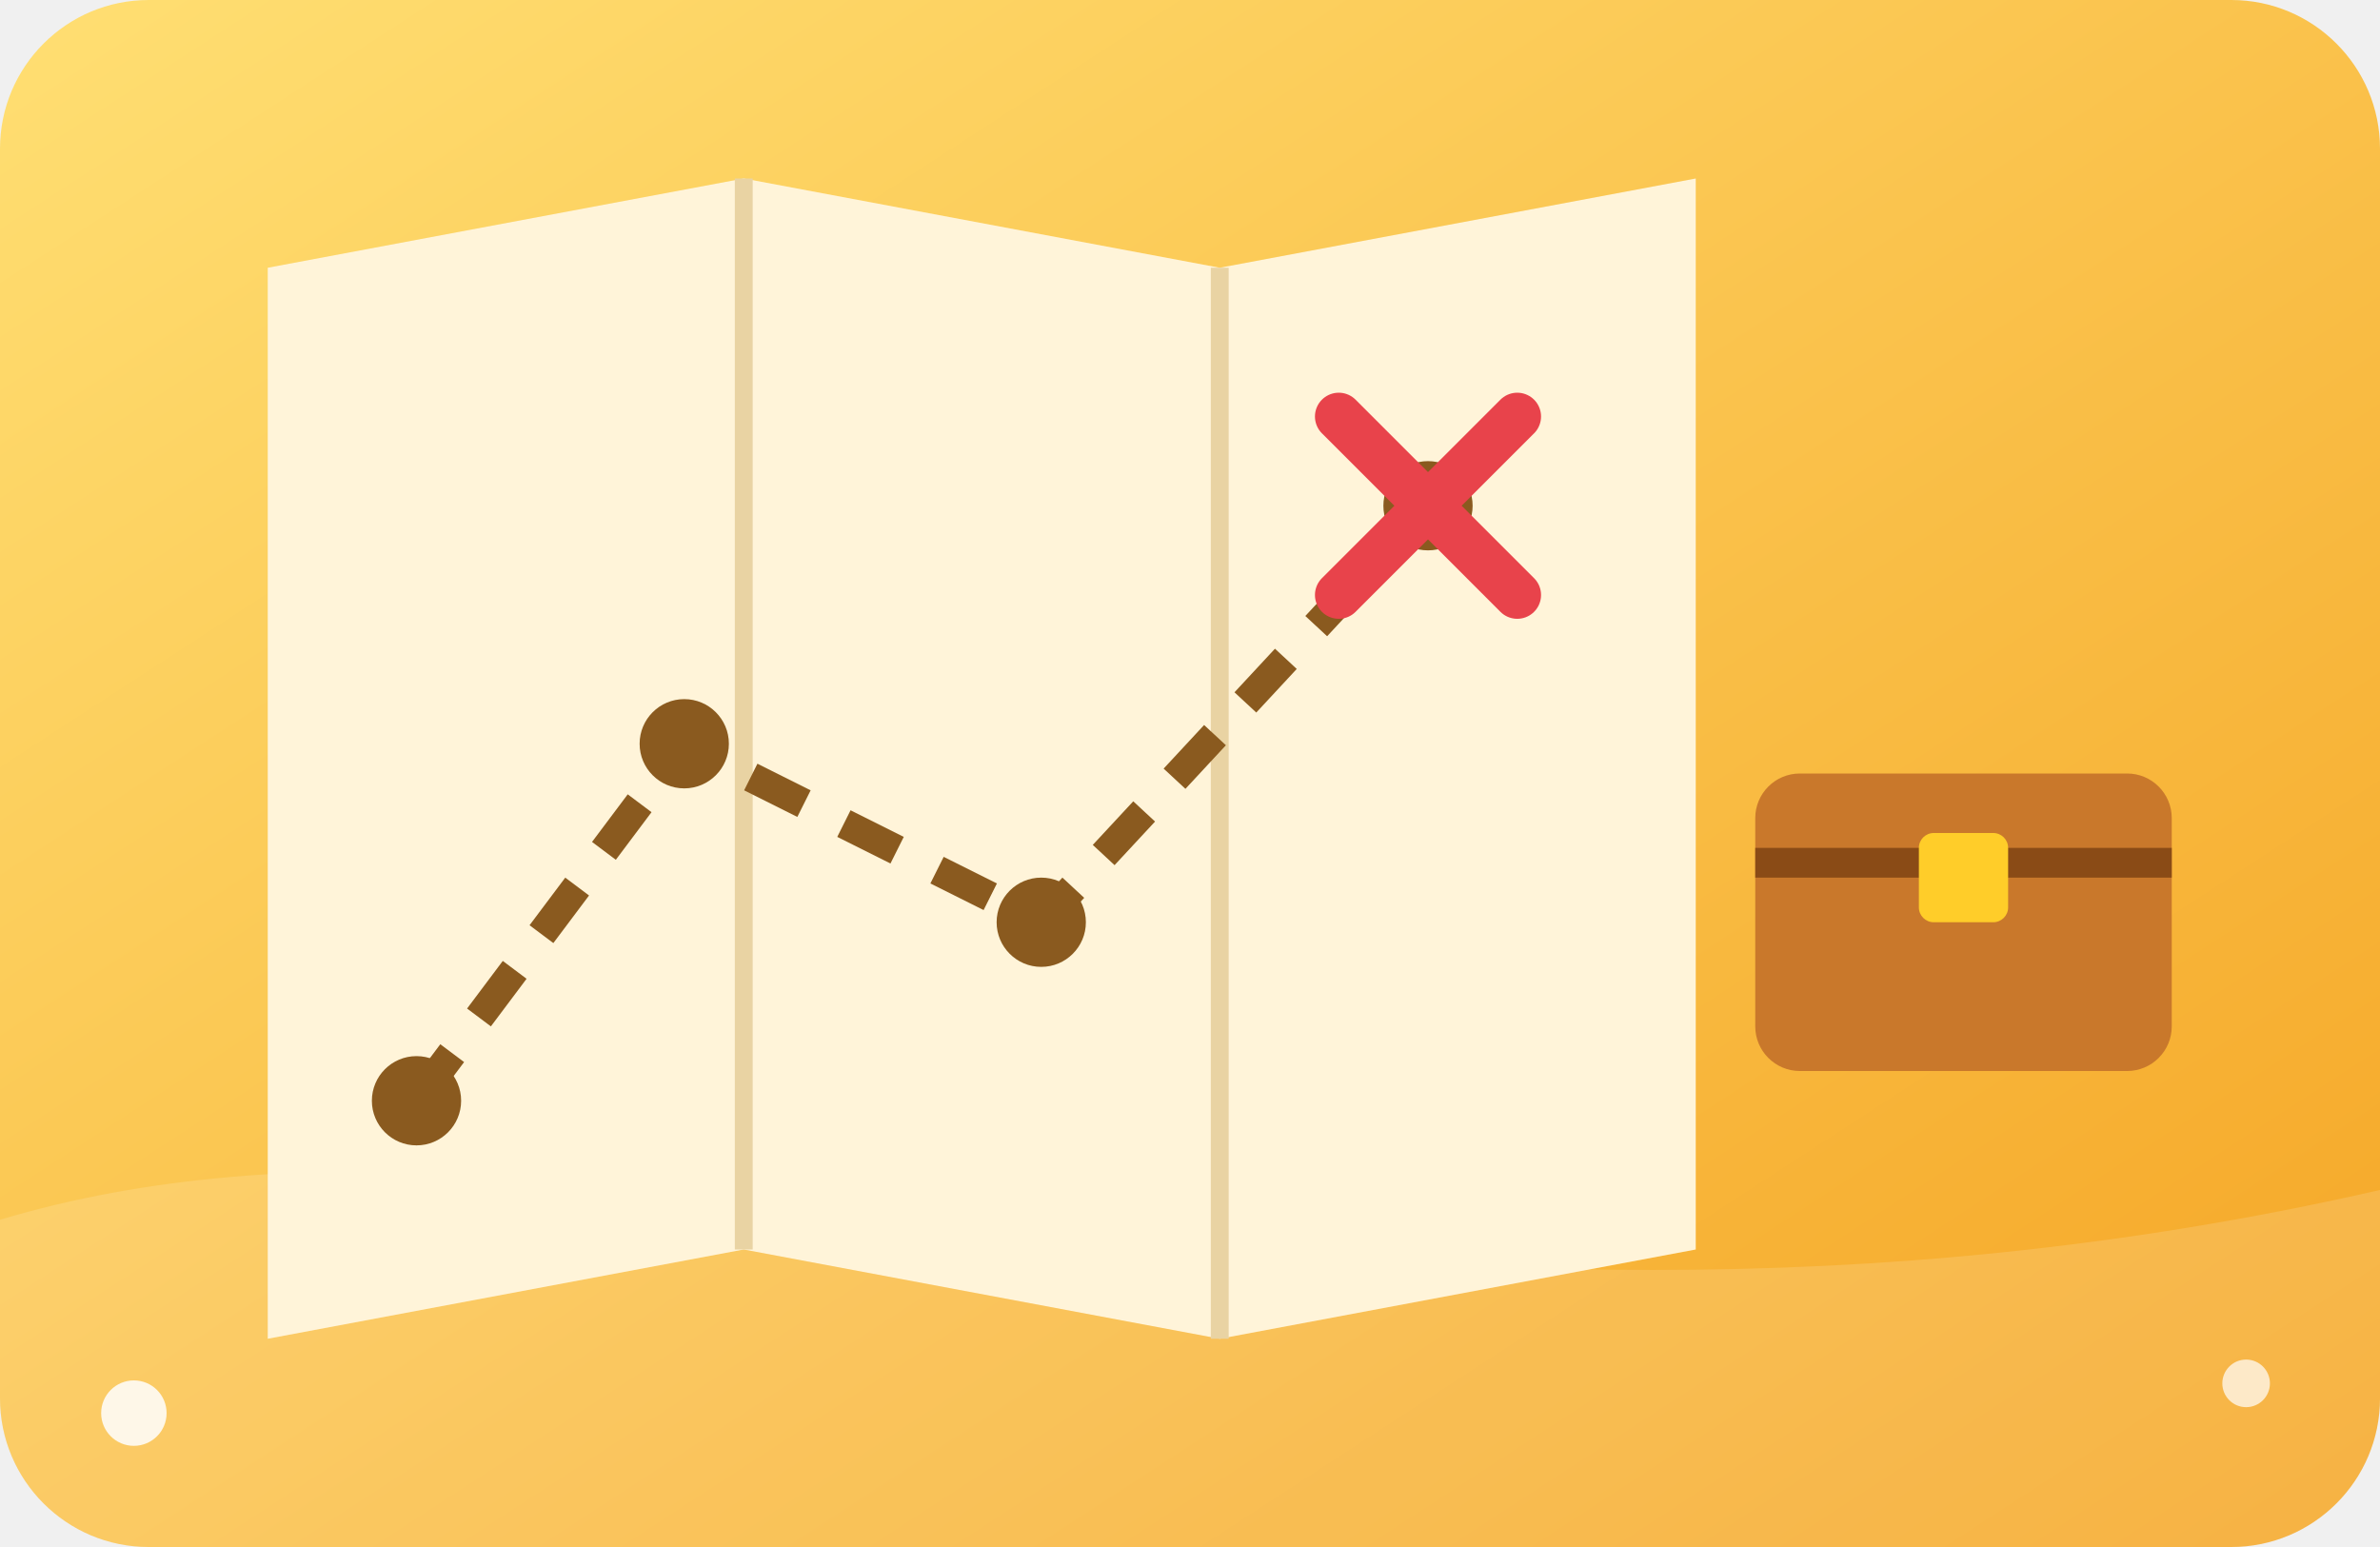
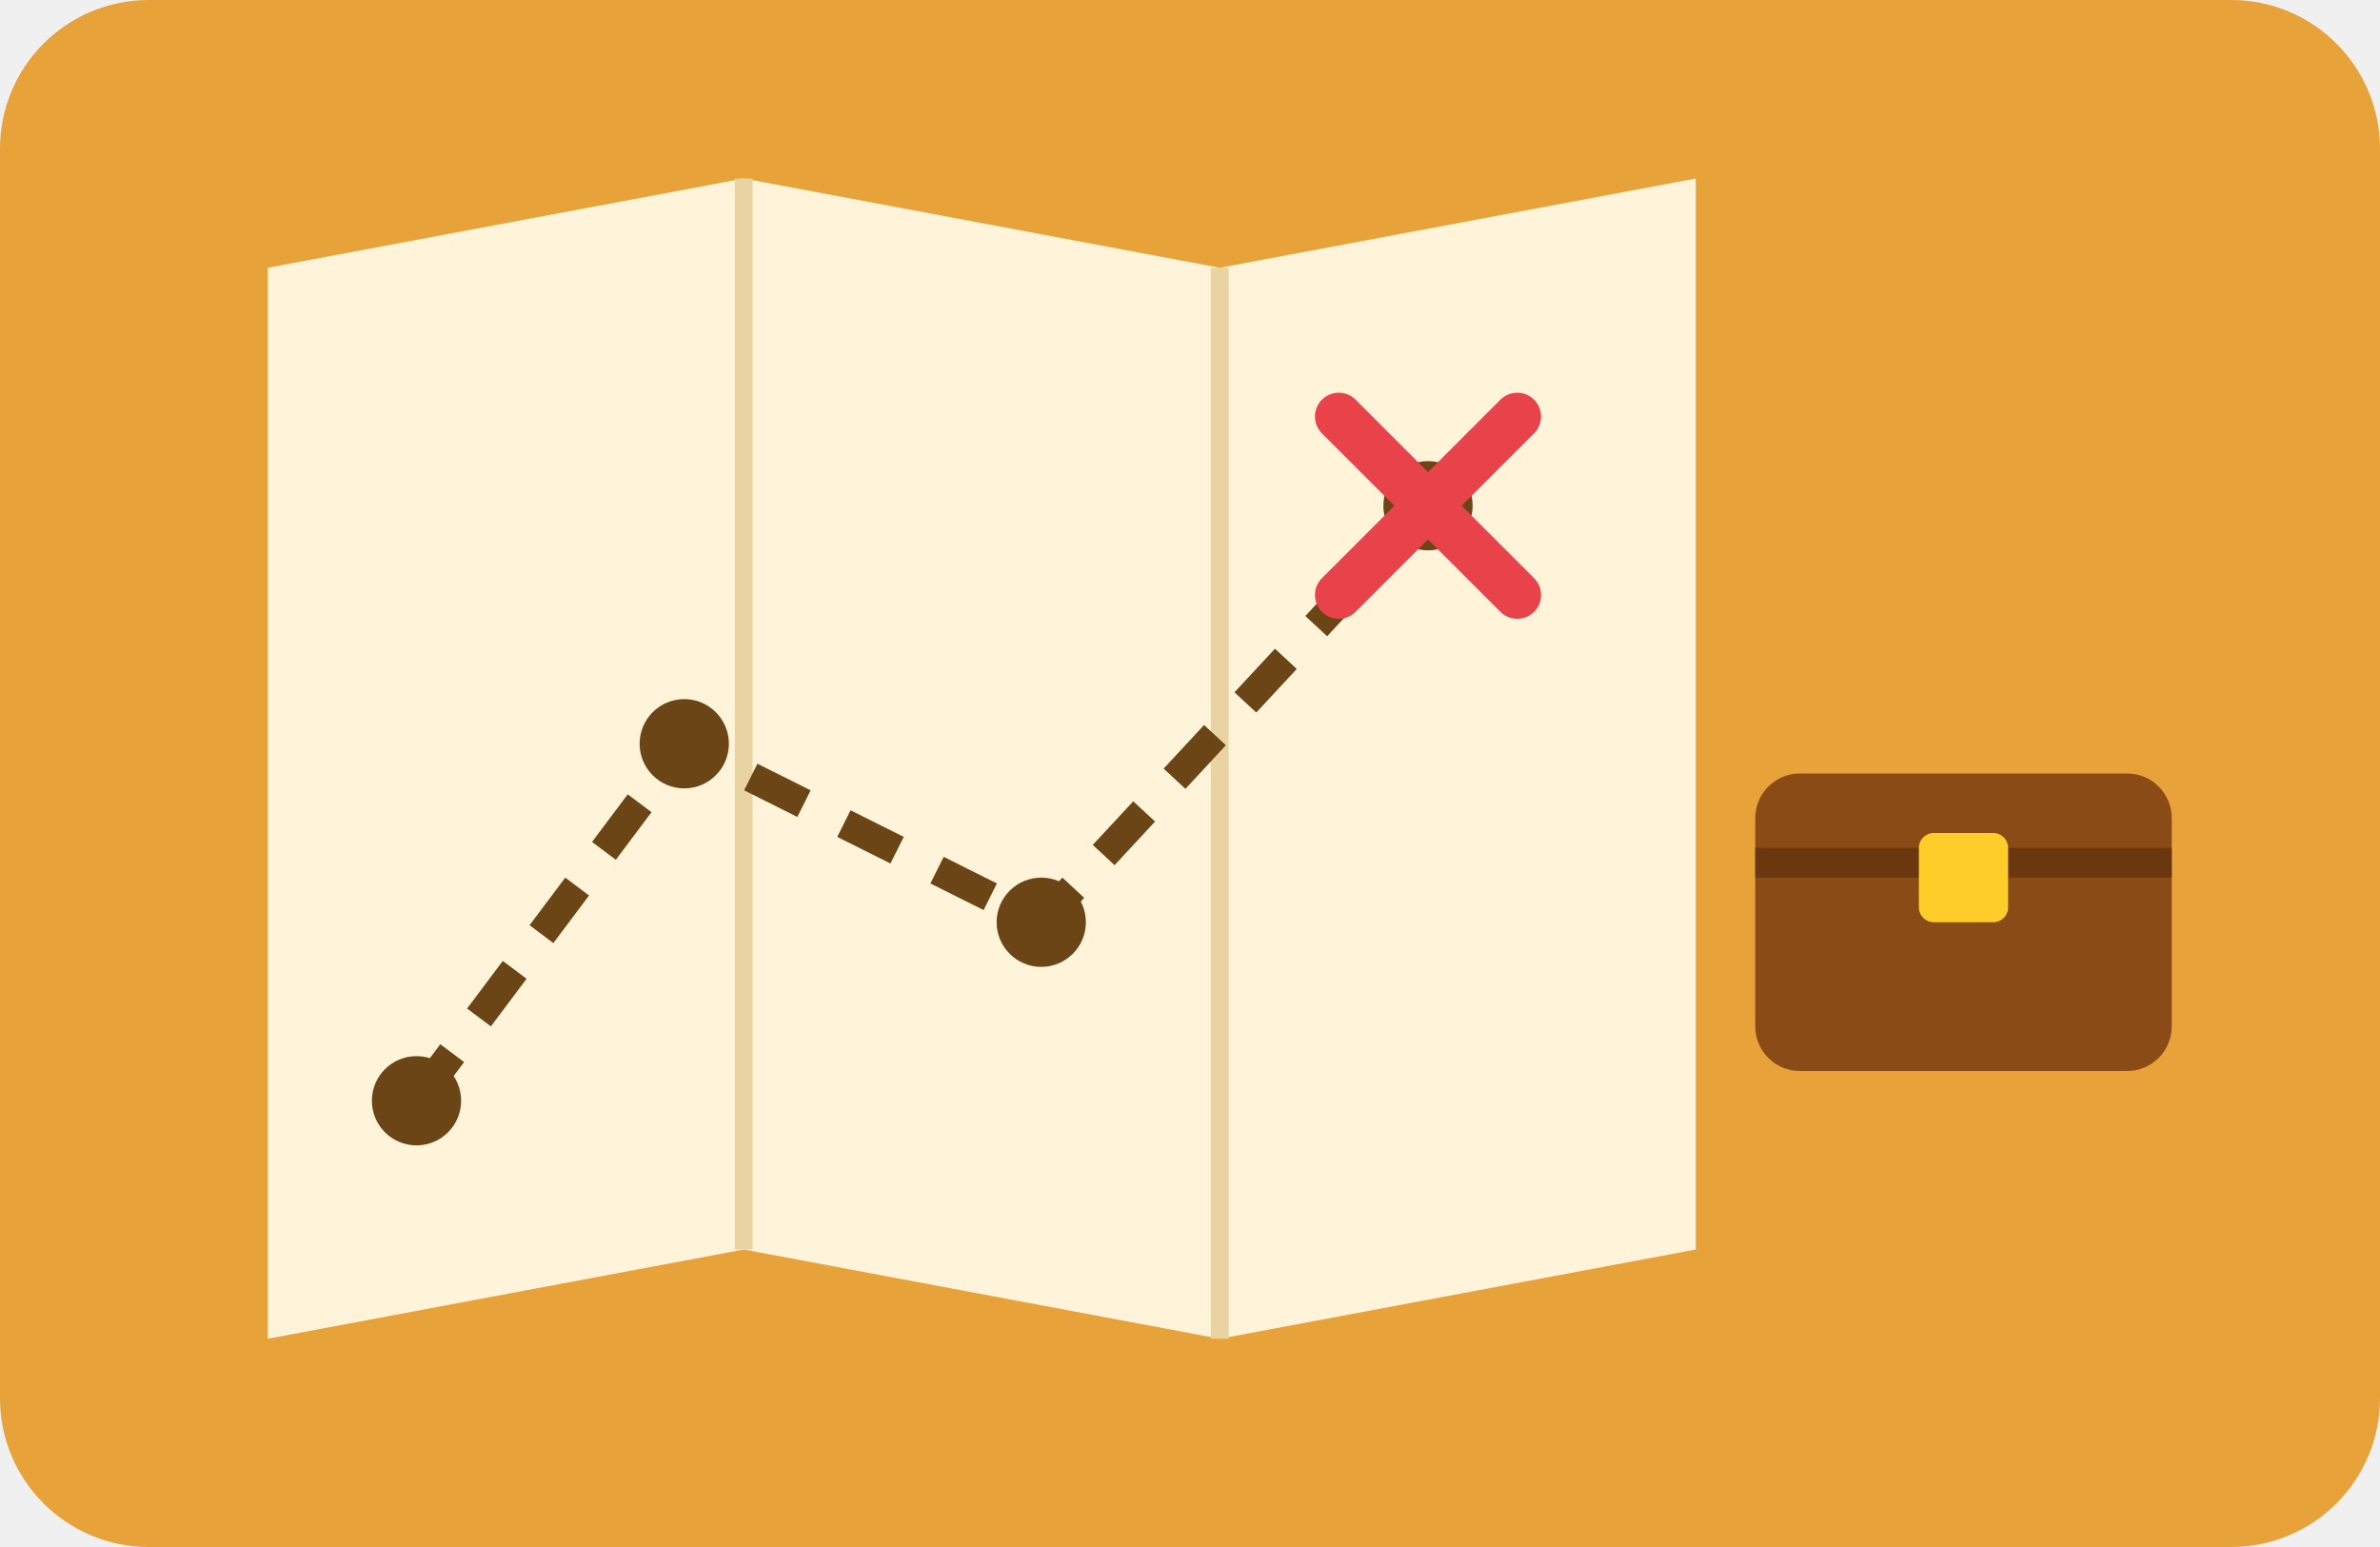
<svg xmlns="http://www.w3.org/2000/svg" viewBox="0 0 160 104" role="img" aria-label="Казына издөө, жеңил">
  <defs>
-     <linearGradient id="tjg" x1="0" y1="0" x2="1" y2="1">
-       <stop offset="0" stop-color="#FFDF73" />
-       <stop offset="1" stop-color="#F5A524" />
-     </linearGradient>
-     <clipPath id="tjc">
+     <clipPath id="c">
      <rect width="160" height="104" rx="10" />
    </clipPath>
  </defs>
-   <g clip-path="url(#tjc)">
-     <rect width="160" height="104" fill="url(#tjg)" />
-     <path d="M0 82C40 70 90 96 160 80V104H0Z" fill="#fff" opacity=".14" />
+   <g clip-path="url(#c)">
+     <rect width="160" height="104" fill="#E8A23A" />
+     <path d="M18 18L50 12L82 18L114 12V84L82 90L50 84L18 90Z" fill="#FFF4D9" />
+     <path d="M50 12V84M82 18V90" stroke="#E9D3A3" stroke-width="1.2" />
+     <path d="M28 74 L46 50 L70 62 L96 34" fill="none" stroke="#6B4515" stroke-width="2" stroke-dasharray="4 3" />
+     <circle cx="28" cy="74" r="3" fill="#6B4515" />
+     <circle cx="46" cy="50" r="3" fill="#6B4515" />
+     <circle cx="70" cy="62" r="3" fill="#6B4515" />
+     <circle cx="96" cy="34" r="3" fill="#6B4515" />
+     <path d="M90 28l12 12M102 28l-12 12" stroke="#E8434B" stroke-width="3.2" stroke-linecap="round" />
+     <rect x="118" y="52" width="28" height="20" rx="3" fill="#8A4B16" />
+     <path d="M118 58h28" stroke="#6B370F" stroke-width="2" />
+     <rect x="129" y="56" width="6" height="6" rx="1" fill="#FFCD29" />
  </g>
-   <circle cx="9" cy="95" r="2.2" fill="#fff" opacity=".85" />
-   <circle cx="151" cy="93" r="1.6" fill="#fff" opacity=".7" />
-   <path d="M18 18L50 12L82 18L114 12V84L82 90L50 84L18 90Z" fill="#FFF4D9" />
-   <path d="M50 12V84M82 18V90" stroke="#E9D3A3" stroke-width="1.2" />
-   <path d="M28 74 L46 50 L70 62 L96 34" fill="none" stroke="#8A5A1F" stroke-width="2" stroke-dasharray="4 3" />
-   <circle cx="28" cy="74" r="3" fill="#8A5A1F" />
-   <circle cx="46" cy="50" r="3" fill="#8A5A1F" />
-   <circle cx="70" cy="62" r="3" fill="#8A5A1F" />
-   <circle cx="96" cy="34" r="3" fill="#8A5A1F" />
-   <path d="M90 28l12 12M102 28l-12 12" stroke="#E8434B" stroke-width="3.2" stroke-linecap="round" />
-   <rect x="118" y="52" width="28" height="20" rx="3" fill="#C9782B" />
-   <path d="M118 58h28" stroke="#8A4B16" stroke-width="2" />
-   <rect x="129" y="56" width="6" height="6" rx="1" fill="#FFCD29" />
</svg>
